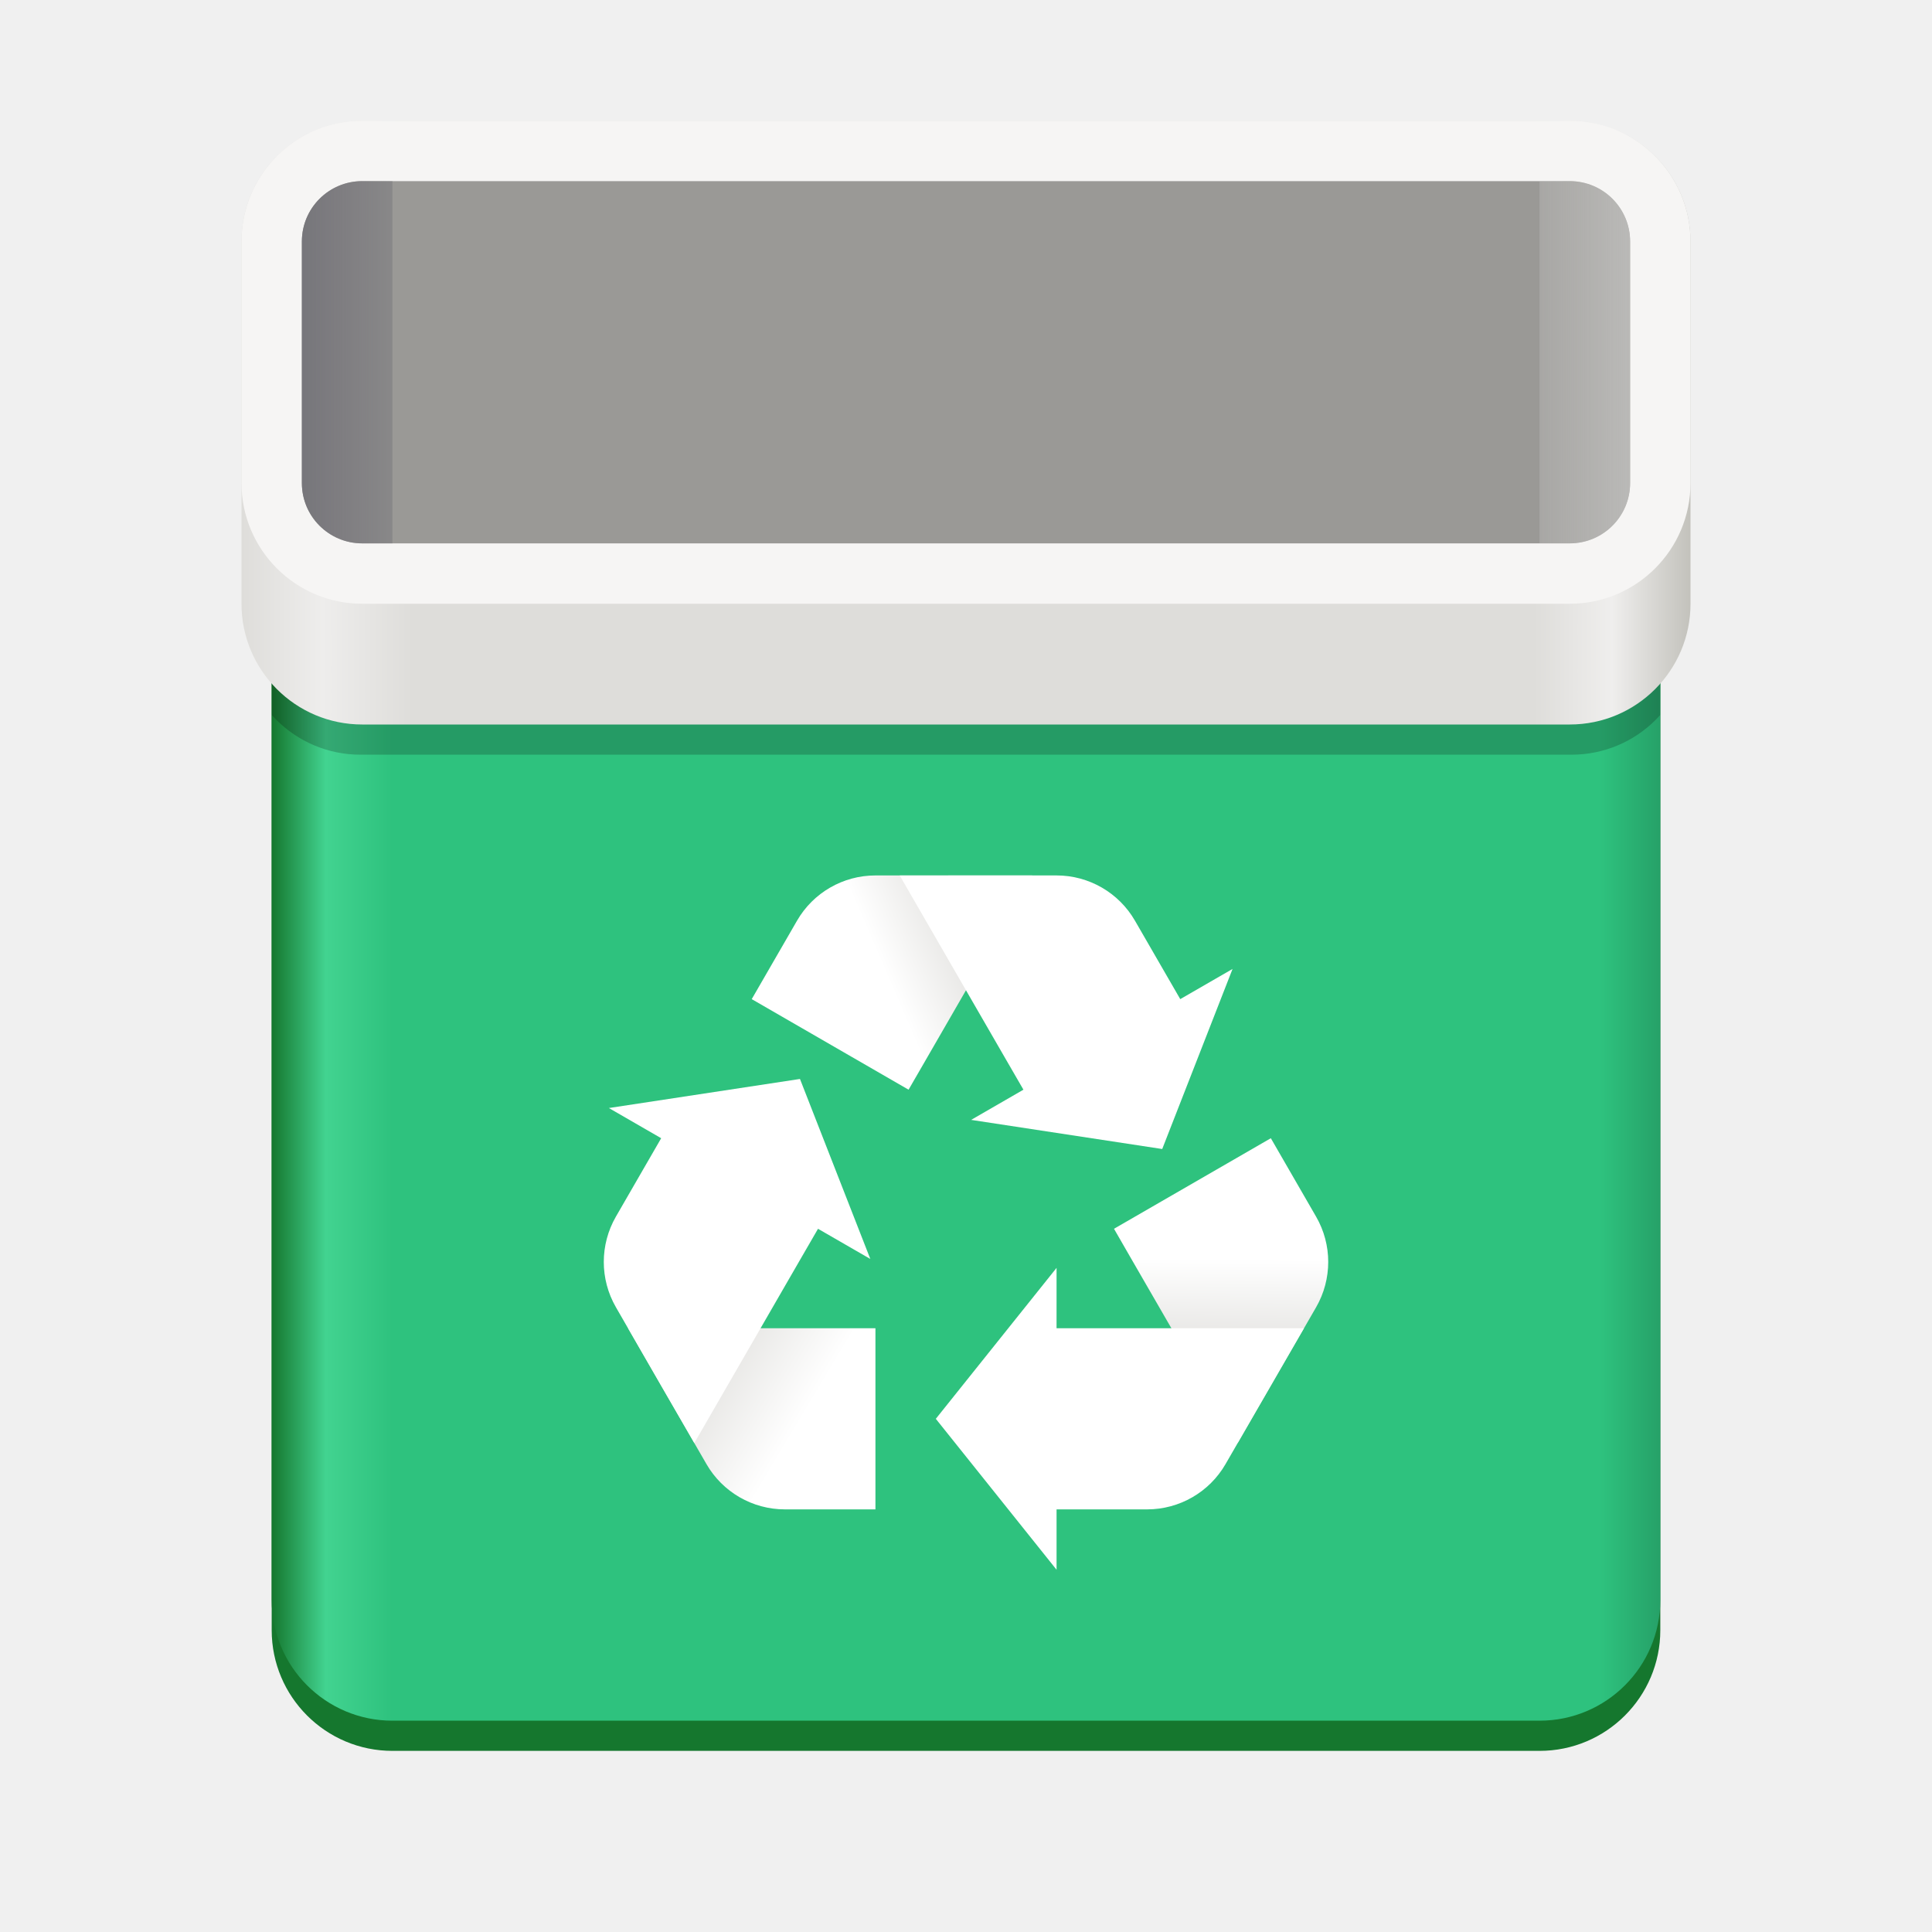
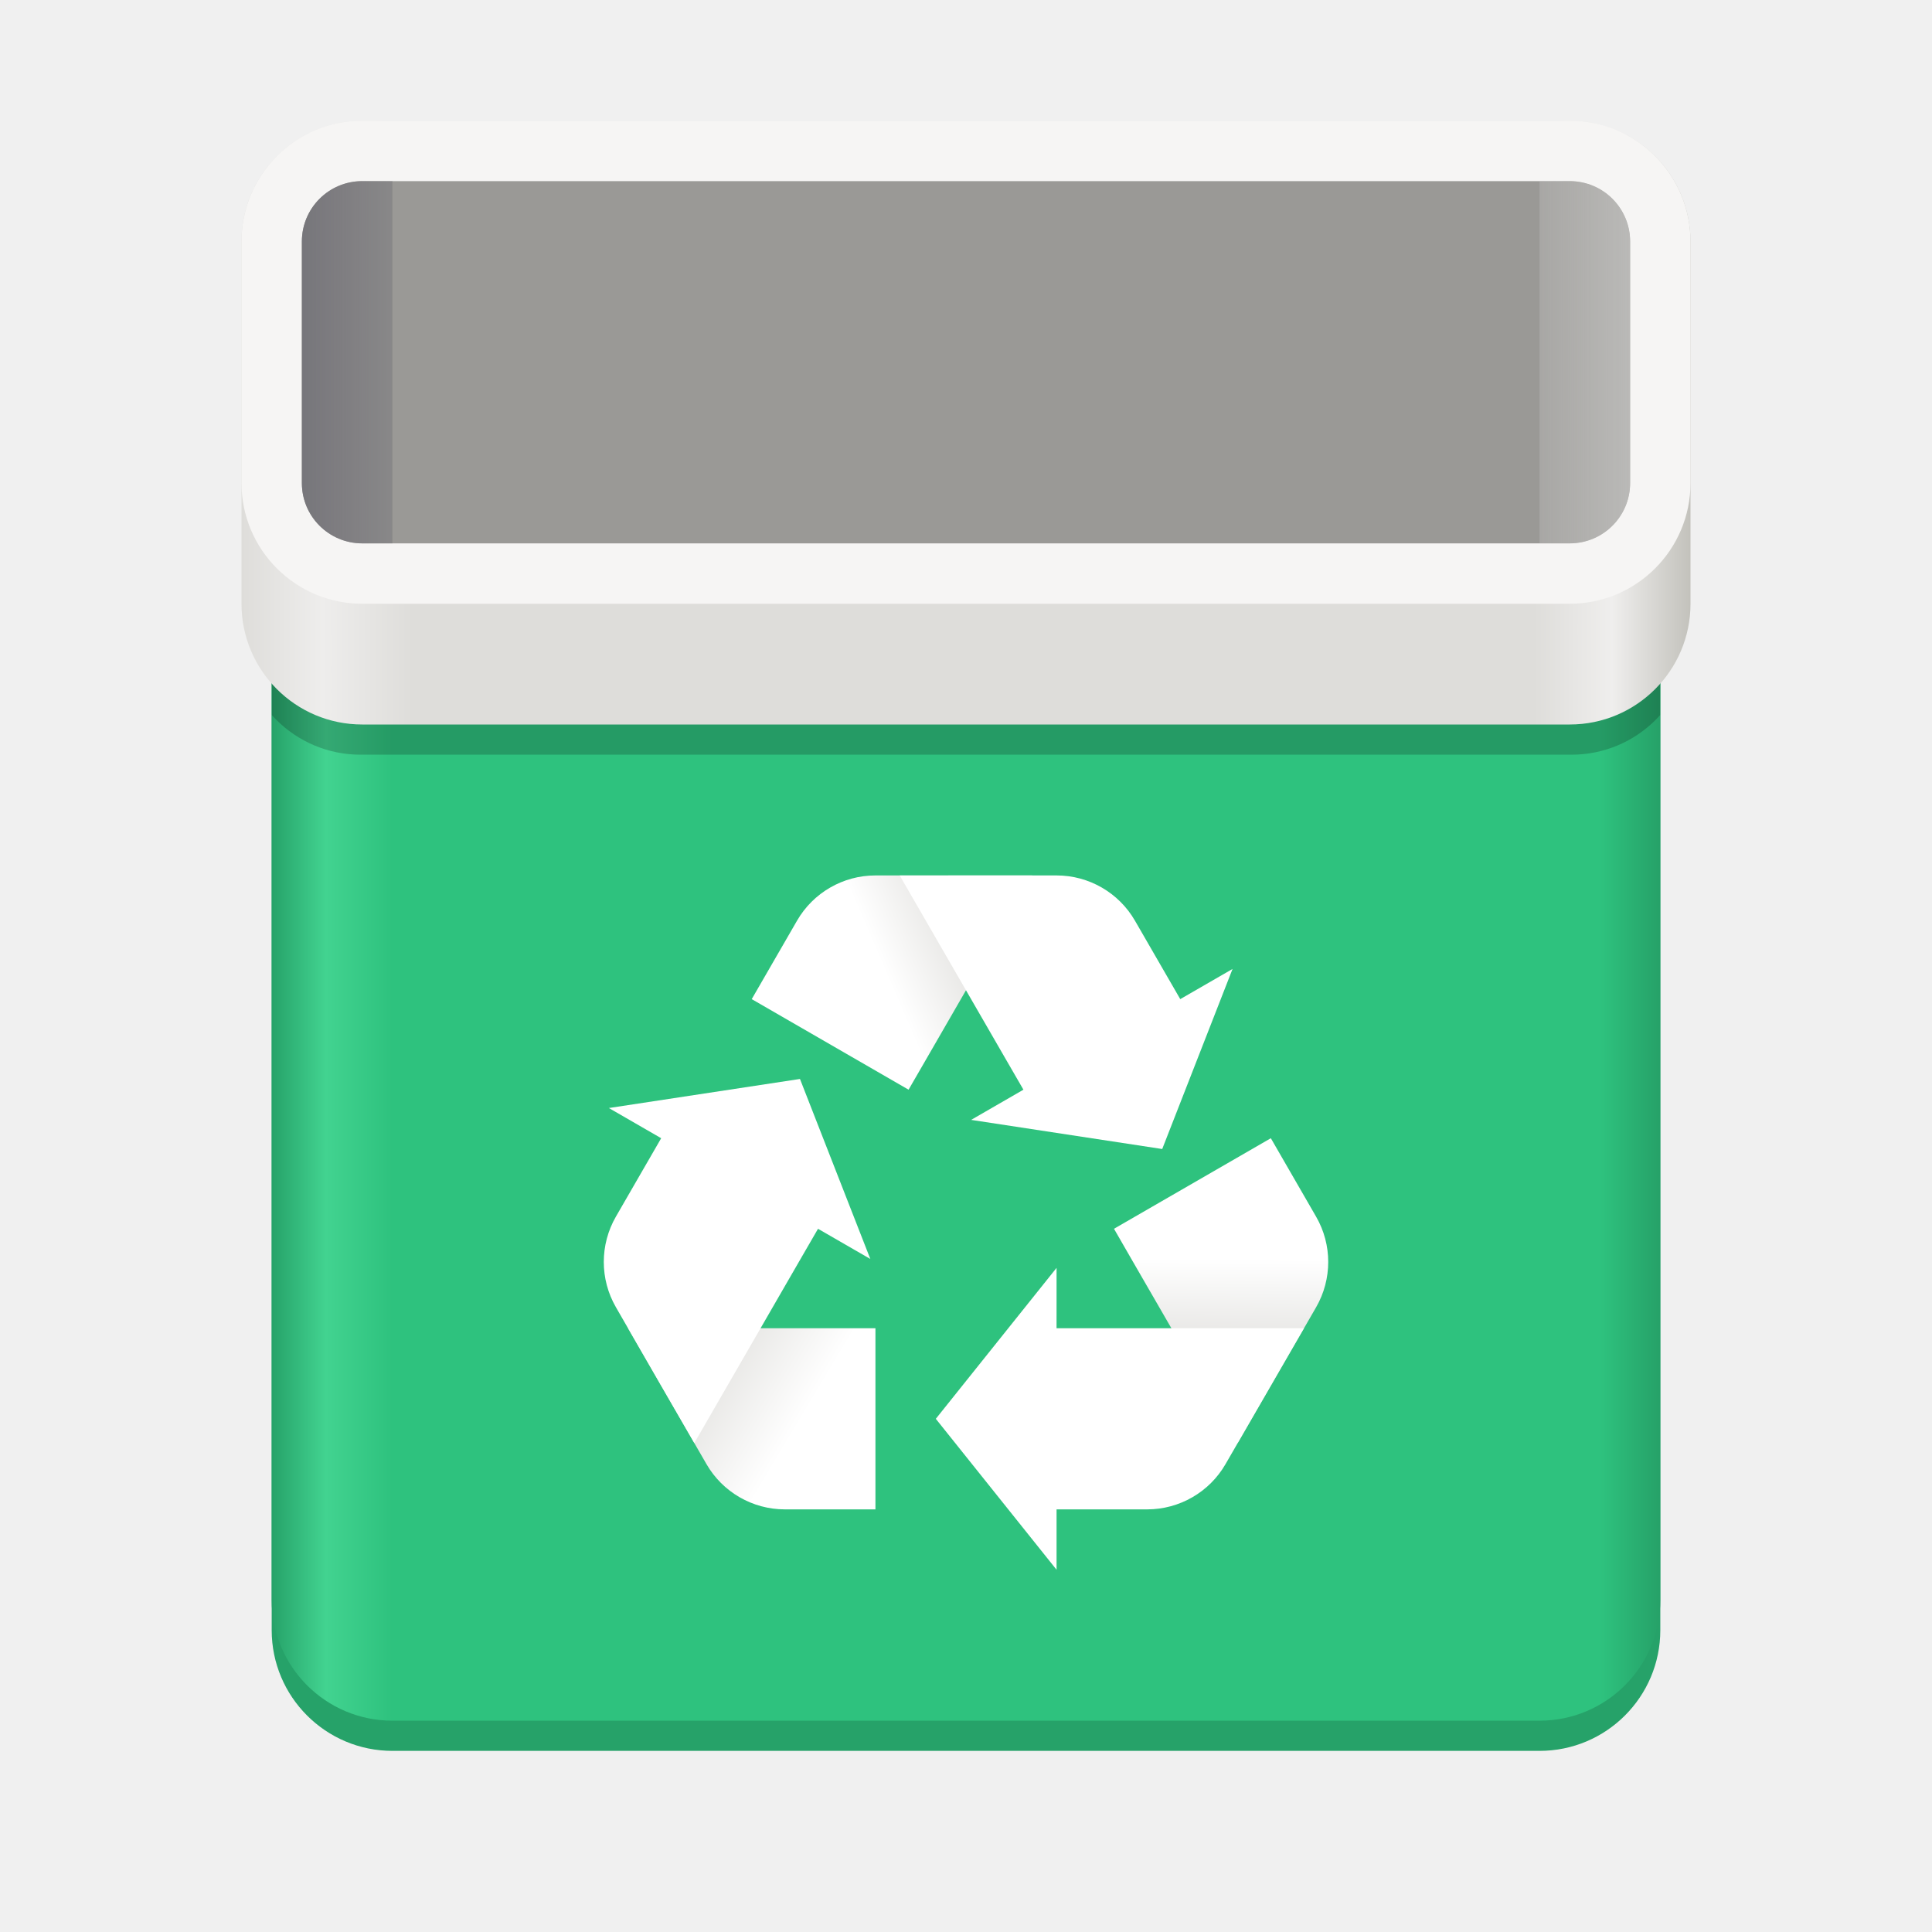
<svg xmlns="http://www.w3.org/2000/svg" xmlns:xlink="http://www.w3.org/1999/xlink" height="128px" viewBox="0 0 128 128" width="128px">
  <linearGradient id="a" gradientUnits="userSpaceOnUse" x1="18" x2="110" y1="71" y2="71">
-     <stop offset="0" stop-color="#15772e" />
+     <stop offset="0" stop-color="#26a269" />
    <stop offset="0.039" stop-color="#42d390" />
    <stop offset="0.087" stop-color="#2ec27e" />
    <stop offset="0.957" stop-color="#2ec27e" />
    <stop offset="1" stop-color="#26a168" />
  </linearGradient>
  <clipPath id="b">
    <path d="m 18 32 h 92 v 82 h -92 z m 0 0" />
  </clipPath>
  <clipPath id="c">
    <path d="m 26.656 32 h 74.688 c 4.781 0 8.656 3.875 8.656 8.656 v 64.688 c 0 4.781 -3.875 8.656 -8.656 8.656 h -74.688 c -4.781 0 -8.656 -3.875 -8.656 -8.656 v -64.688 c 0 -4.781 3.875 -8.656 8.656 -8.656 z m 0 0" />
  </clipPath>
  <filter id="d" height="100%" width="100%" x="0%" y="0%">
    <feColorMatrix in="SourceGraphic" type="matrix" values="0 0 0 0 1 0 0 0 0 1 0 0 0 0 1 0 0 0 1 0" />
  </filter>
  <mask id="e">
    <g filter="url(#d)">
      <rect fill-opacity="0.2" height="128" width="128" />
    </g>
  </mask>
  <clipPath id="f">
    <rect height="152" width="192" />
  </clipPath>
  <linearGradient id="g" gradientTransform="matrix(1.043478 0 0 0.909091 -6.95654 -159.2727)" gradientUnits="userSpaceOnUse" x1="22" x2="114" y1="206" y2="206">
    <stop offset="0" stop-color="#deddda" />
    <stop offset="0.056" stop-color="#eeedec" />
    <stop offset="0.118" stop-color="#deddda" />
    <stop offset="0.892" stop-color="#deddda" />
    <stop offset="0.946" stop-color="#efeeed" />
    <stop offset="1" stop-color="#c3c2bc" />
  </linearGradient>
  <clipPath id="h">
    <path d="m 20 12 h 6 v 24 h -6 z m 0 0" />
  </clipPath>
  <clipPath id="i">
    <path d="m 24 12 h 80 c 2.211 0 4 1.789 4 4 v 16 c 0 2.211 -1.789 4 -4 4 h -80 c -2.211 0 -4 -1.789 -4 -4 v -16 c 0 -2.211 1.789 -4 4 -4 z m 0 0" />
  </clipPath>
  <linearGradient id="j" gradientTransform="matrix(1.043478 0 0 0.873303 -46.69568 -45.01706)" gradientUnits="userSpaceOnUse" x1="63.917" x2="75.417" y1="79.03" y2="79.03">
    <stop offset="0" stop-color="#77767b" />
    <stop offset="1" stop-color="#77767b" stop-opacity="0" />
  </linearGradient>
  <clipPath id="k">
    <path d="m 20 12 h 88 v 24 h -88 z m 0 0" />
  </clipPath>
  <clipPath id="l">
    <path d="m 24 12 h 80 c 2.211 0 4 1.789 4 4 v 16 c 0 2.211 -1.789 4 -4 4 h -80 c -2.211 0 -4 -1.789 -4 -4 v -16 c 0 -2.211 1.789 -4 4 -4 z m 0 0" />
  </clipPath>
  <mask id="m">
    <g filter="url(#d)">
      <rect fill-opacity="0.317" height="128" width="128" />
    </g>
  </mask>
  <linearGradient id="n" gradientTransform="matrix(-1.043478 0 0 0.873303 182.6957 -29.01706)" gradientUnits="userSpaceOnUse" x1="63.917" x2="75.417" y1="76.74" y2="76.74">
    <stop offset="0" stop-color="#ffffff" />
    <stop offset="1" stop-color="#e8e7e8" stop-opacity="0" />
  </linearGradient>
  <clipPath id="o">
    <rect height="152" width="192" />
  </clipPath>
  <linearGradient id="p" gradientUnits="userSpaceOnUse">
    <stop offset="0" stop-color="#deddda" />
    <stop offset="1" stop-color="#ffffff" />
  </linearGradient>
  <linearGradient id="q" x1="80.429" x2="80.499" xlink:href="#p" y1="90.759" y2="83.384" />
  <linearGradient id="r" x1="45.609" x2="53.124" xlink:href="#p" y1="89.5" y2="94" />
  <linearGradient id="s" x1="64.374" x2="57.932" xlink:href="#p" y1="60" y2="62.778" />
-   <path d="m 26 34 h 76 c 4.418 0 8 3.582 8 8 v 66 c 0 4.418 -3.582 8 -8 8 h -76 c -4.418 0 -8 -3.582 -8 -8 v -66 c 0 -4.418 3.582 -8 8 -8 z m 0 0" fill="#15772e" />
+   <path d="m 26 34 h 76 c 4.418 0 8 3.582 8 8 v 66 c 0 4.418 -3.582 8 -8 8 h -76 c -4.418 0 -8 -3.582 -8 -8 v -66 c 0 -4.418 3.582 -8 8 -8 z m 0 0" fill="#26a269" />
  <path d="m 26 30 h 76 c 4.418 0 8 3.582 8 8 v 68 c 0 4.418 -3.582 8 -8 8 h -76 c -4.418 0 -8 -3.582 -8 -8 v -68 c 0 -4.418 3.582 -8 8 -8 z m 0 0" fill="url(#a)" />
  <g clip-path="url(#b)">
    <g clip-path="url(#c)">
      <g clip-path="url(#f)" mask="url(#e)" transform="matrix(1 0 0 1 -8 -16)">
        <path d="m 31.883 26 h 80.234 c 4.355 0 7.883 3.527 7.883 7.883 v 24.234 c 0 4.355 -3.527 7.883 -7.883 7.883 h -80.234 c -4.355 0 -7.883 -3.527 -7.883 -7.883 v -24.234 c 0 -4.355 3.527 -7.883 7.883 -7.883 z m 0 0" />
      </g>
    </g>
  </g>
  <path d="m 24 8 h 80 c 4.418 0 8 3.582 8 8 v 24 c 0 4.418 -3.582 8 -8 8 h -80 c -4.418 0 -8 -3.582 -8 -8 v -24 c 0 -4.418 3.582 -8 8 -8 z m 0 0" fill="url(#g)" />
  <path d="m 24 8 h 80 c 4.418 0 8 3.582 8 8 v 16 c 0 4.418 -3.582 8 -8 8 h -80 c -4.418 0 -8 -3.582 -8 -8 v -16 c 0 -4.418 3.582 -8 8 -8 z m 0 0" fill="#f6f5f4" />
  <path d="m 24 12 h 80 c 2.211 0 4 1.789 4 4 v 16 c 0 2.211 -1.789 4 -4 4 h -80 c -2.211 0 -4 -1.789 -4 -4 v -16 c 0 -2.211 1.789 -4 4 -4 z m 0 0" fill="#9a9996" />
  <g clip-path="url(#h)">
    <g clip-path="url(#i)">
      <path d="m 26 12 h -6 v 24 h 6 z m 0 0" fill="url(#j)" />
    </g>
  </g>
  <g clip-path="url(#k)">
    <g clip-path="url(#l)">
      <g clip-path="url(#o)" mask="url(#m)" transform="matrix(1 0 0 1 -8 -16)">
        <path d="m 110 28 v 24 h 6 v -24 z m 0 0" fill="url(#n)" />
      </g>
    </g>
  </g>
  <g fill-rule="evenodd">
    <path d="m 73.805 81.41 l 10.391 -6 l 3 5.199 c 1.07 1.855 1.07 4.141 0 6 l -3 5.195 l -2.195 3.801 l -6.93 -11.996 z m 0 0" fill="url(#q)" />
    <path d="m 58 88 v 12 h -6 c -2.145 0 -4.125 -1.145 -5.195 -3 l -3 -5.195 l -2.195 -3.805 z m 0 0" fill="url(#r)" />
    <path d="m 60.195 72.195 l -10.391 -6 l 3 -5.195 c 1.07 -1.855 3.051 -3 5.195 -3 h 10.391 l -6.926 12 z m 0 0" fill="url(#s)" />
    <path d="m 64 58 l -4.391 0.004 l 6.926 11.996 l 1.27 2.195 l -3.465 2 l 12.66 1.93 l 4.66 -11.93 l -3.465 2 l -3 -5.195 c -1.07 -1.855 -3.051 -3 -5.195 -3 z m 0 0" fill="#ffffff" />
    <path d="m 70 84 l -8 10 l 8 10 v -4 h 6 c 2.145 0 4.125 -1.145 5.195 -3 l 3 -5.195 l 2.195 -3.805 h -16.391 z m 0 0" fill="#ffffff" />
    <path d="m 53 71.484 l -12.66 1.926 l 3.465 2 l -3 5.195 c -1.07 1.859 -1.07 4.145 0 6 l 2.996 5.199 l 2.199 3.801 l 6.926 -12 l 1.27 -2.195 l 3.465 2 z m 0 0" fill="#ffffff" />
  </g>
</svg>
